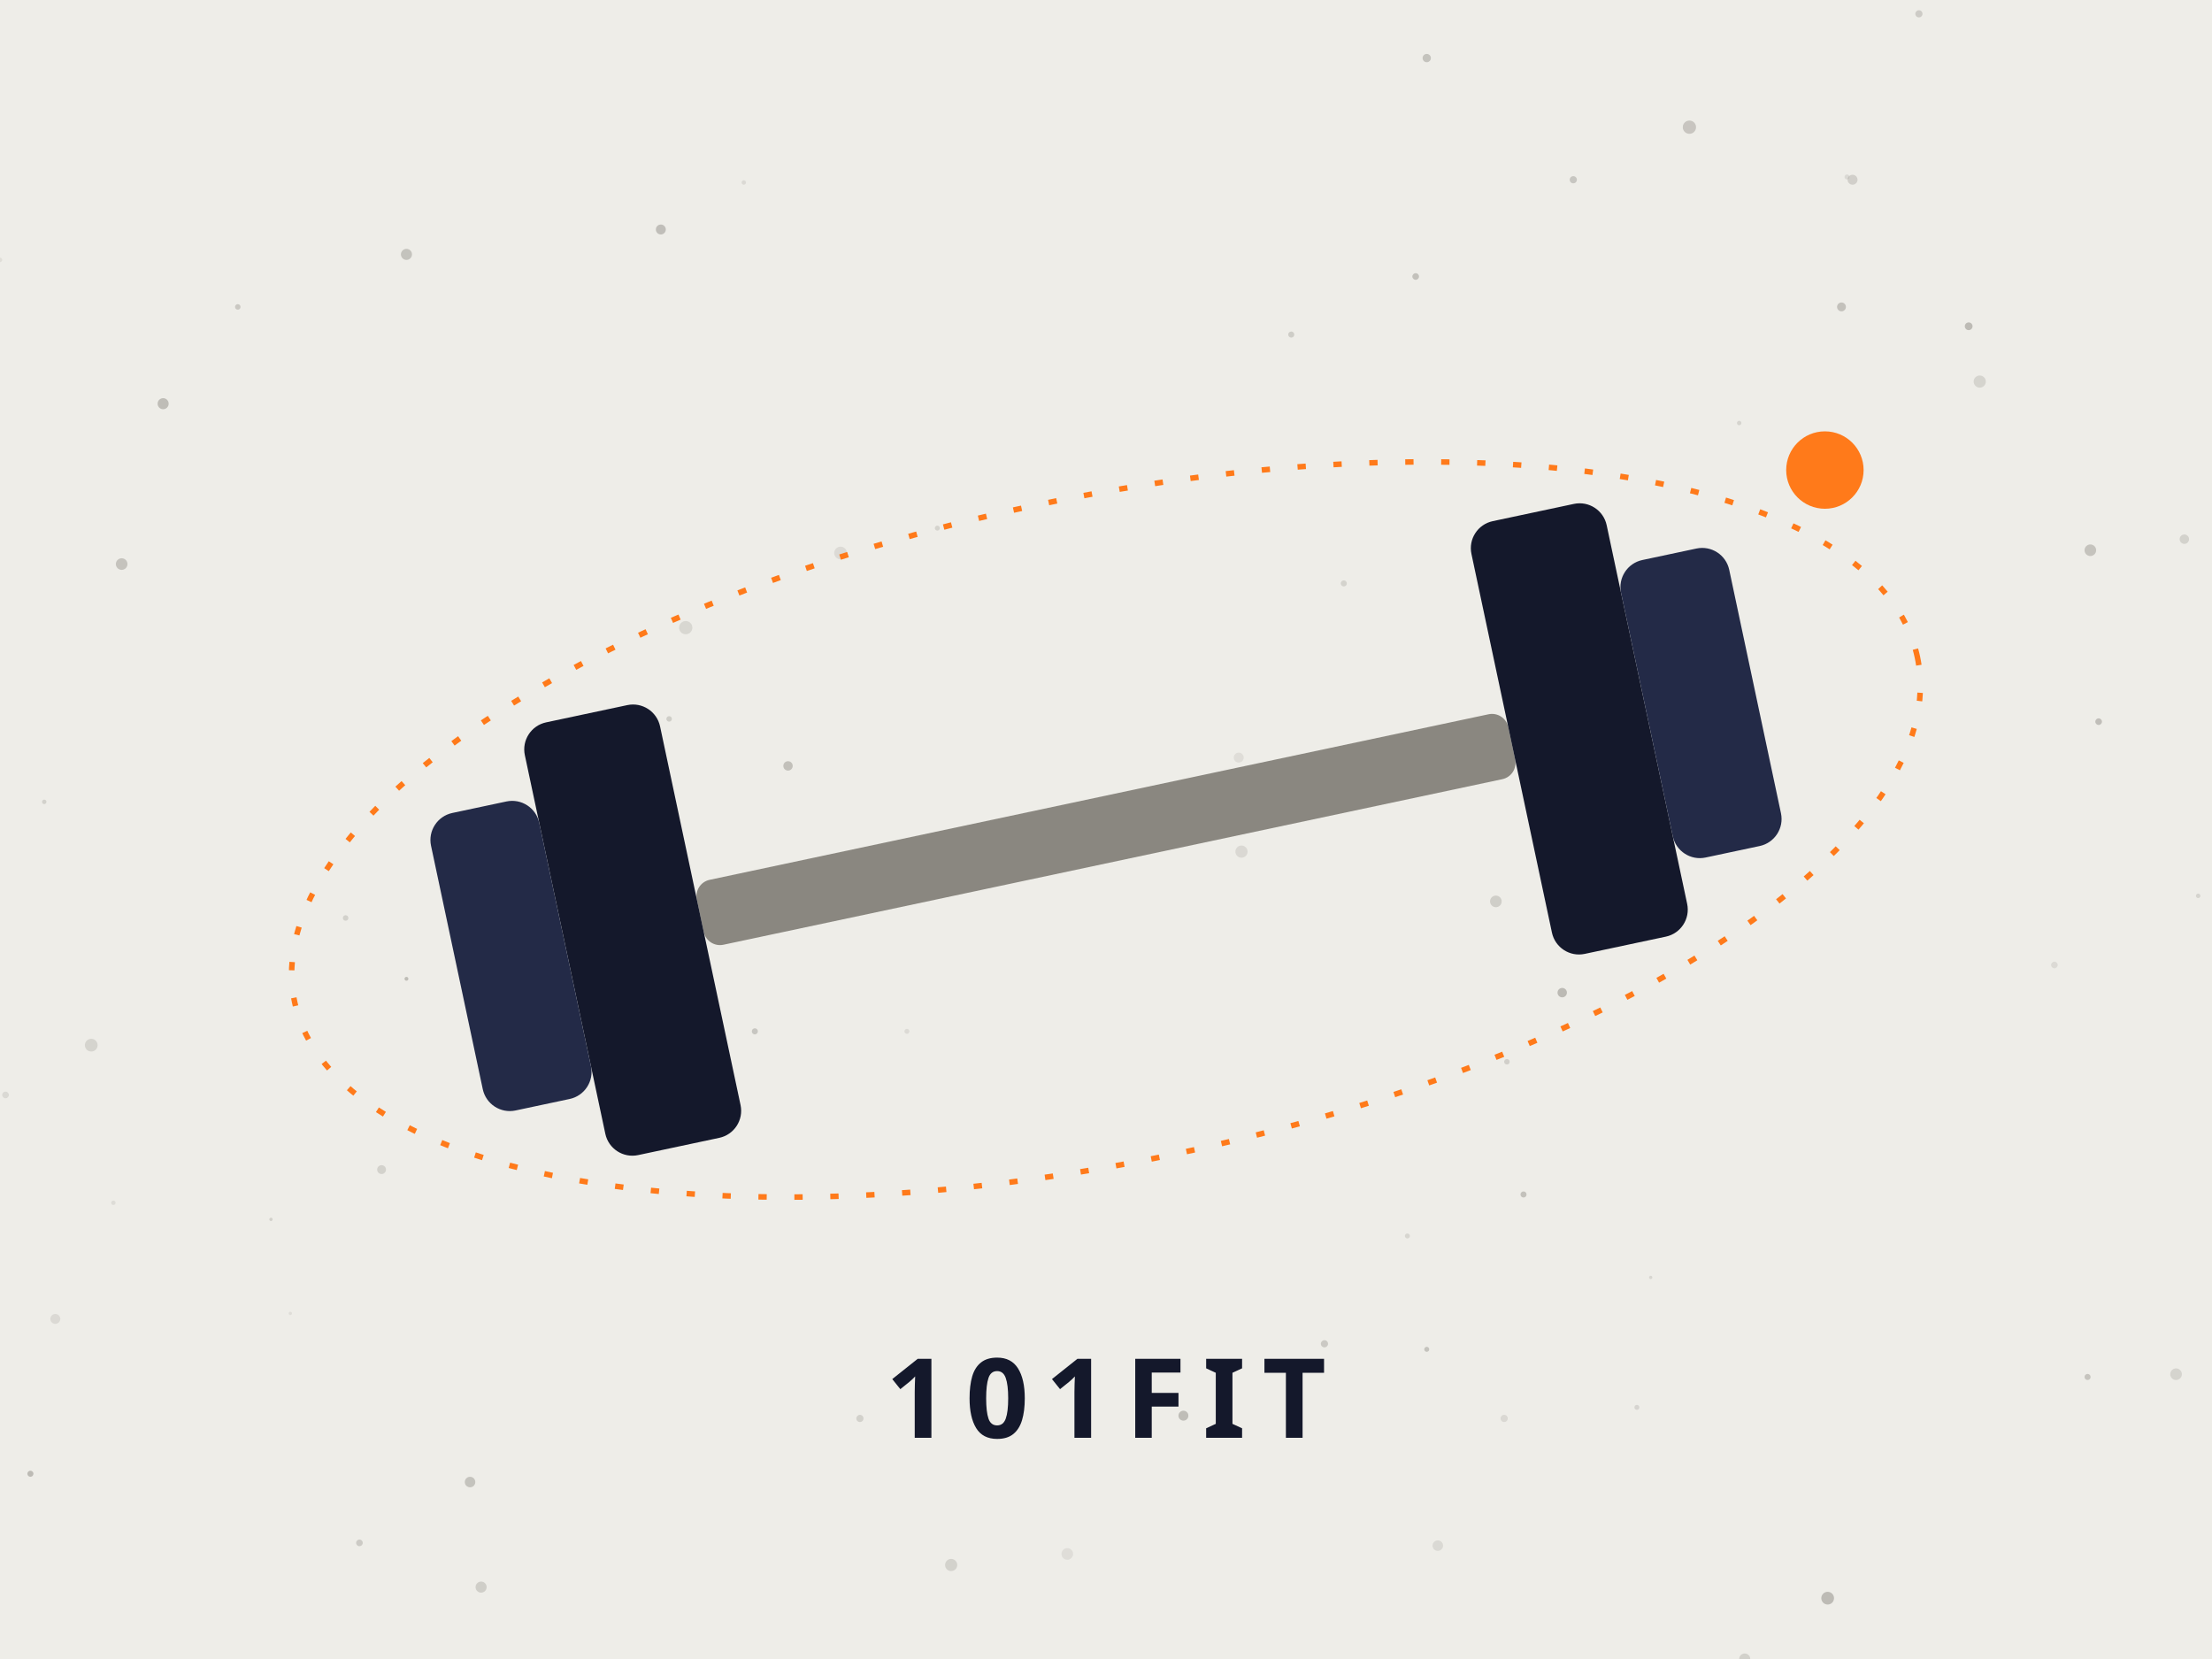
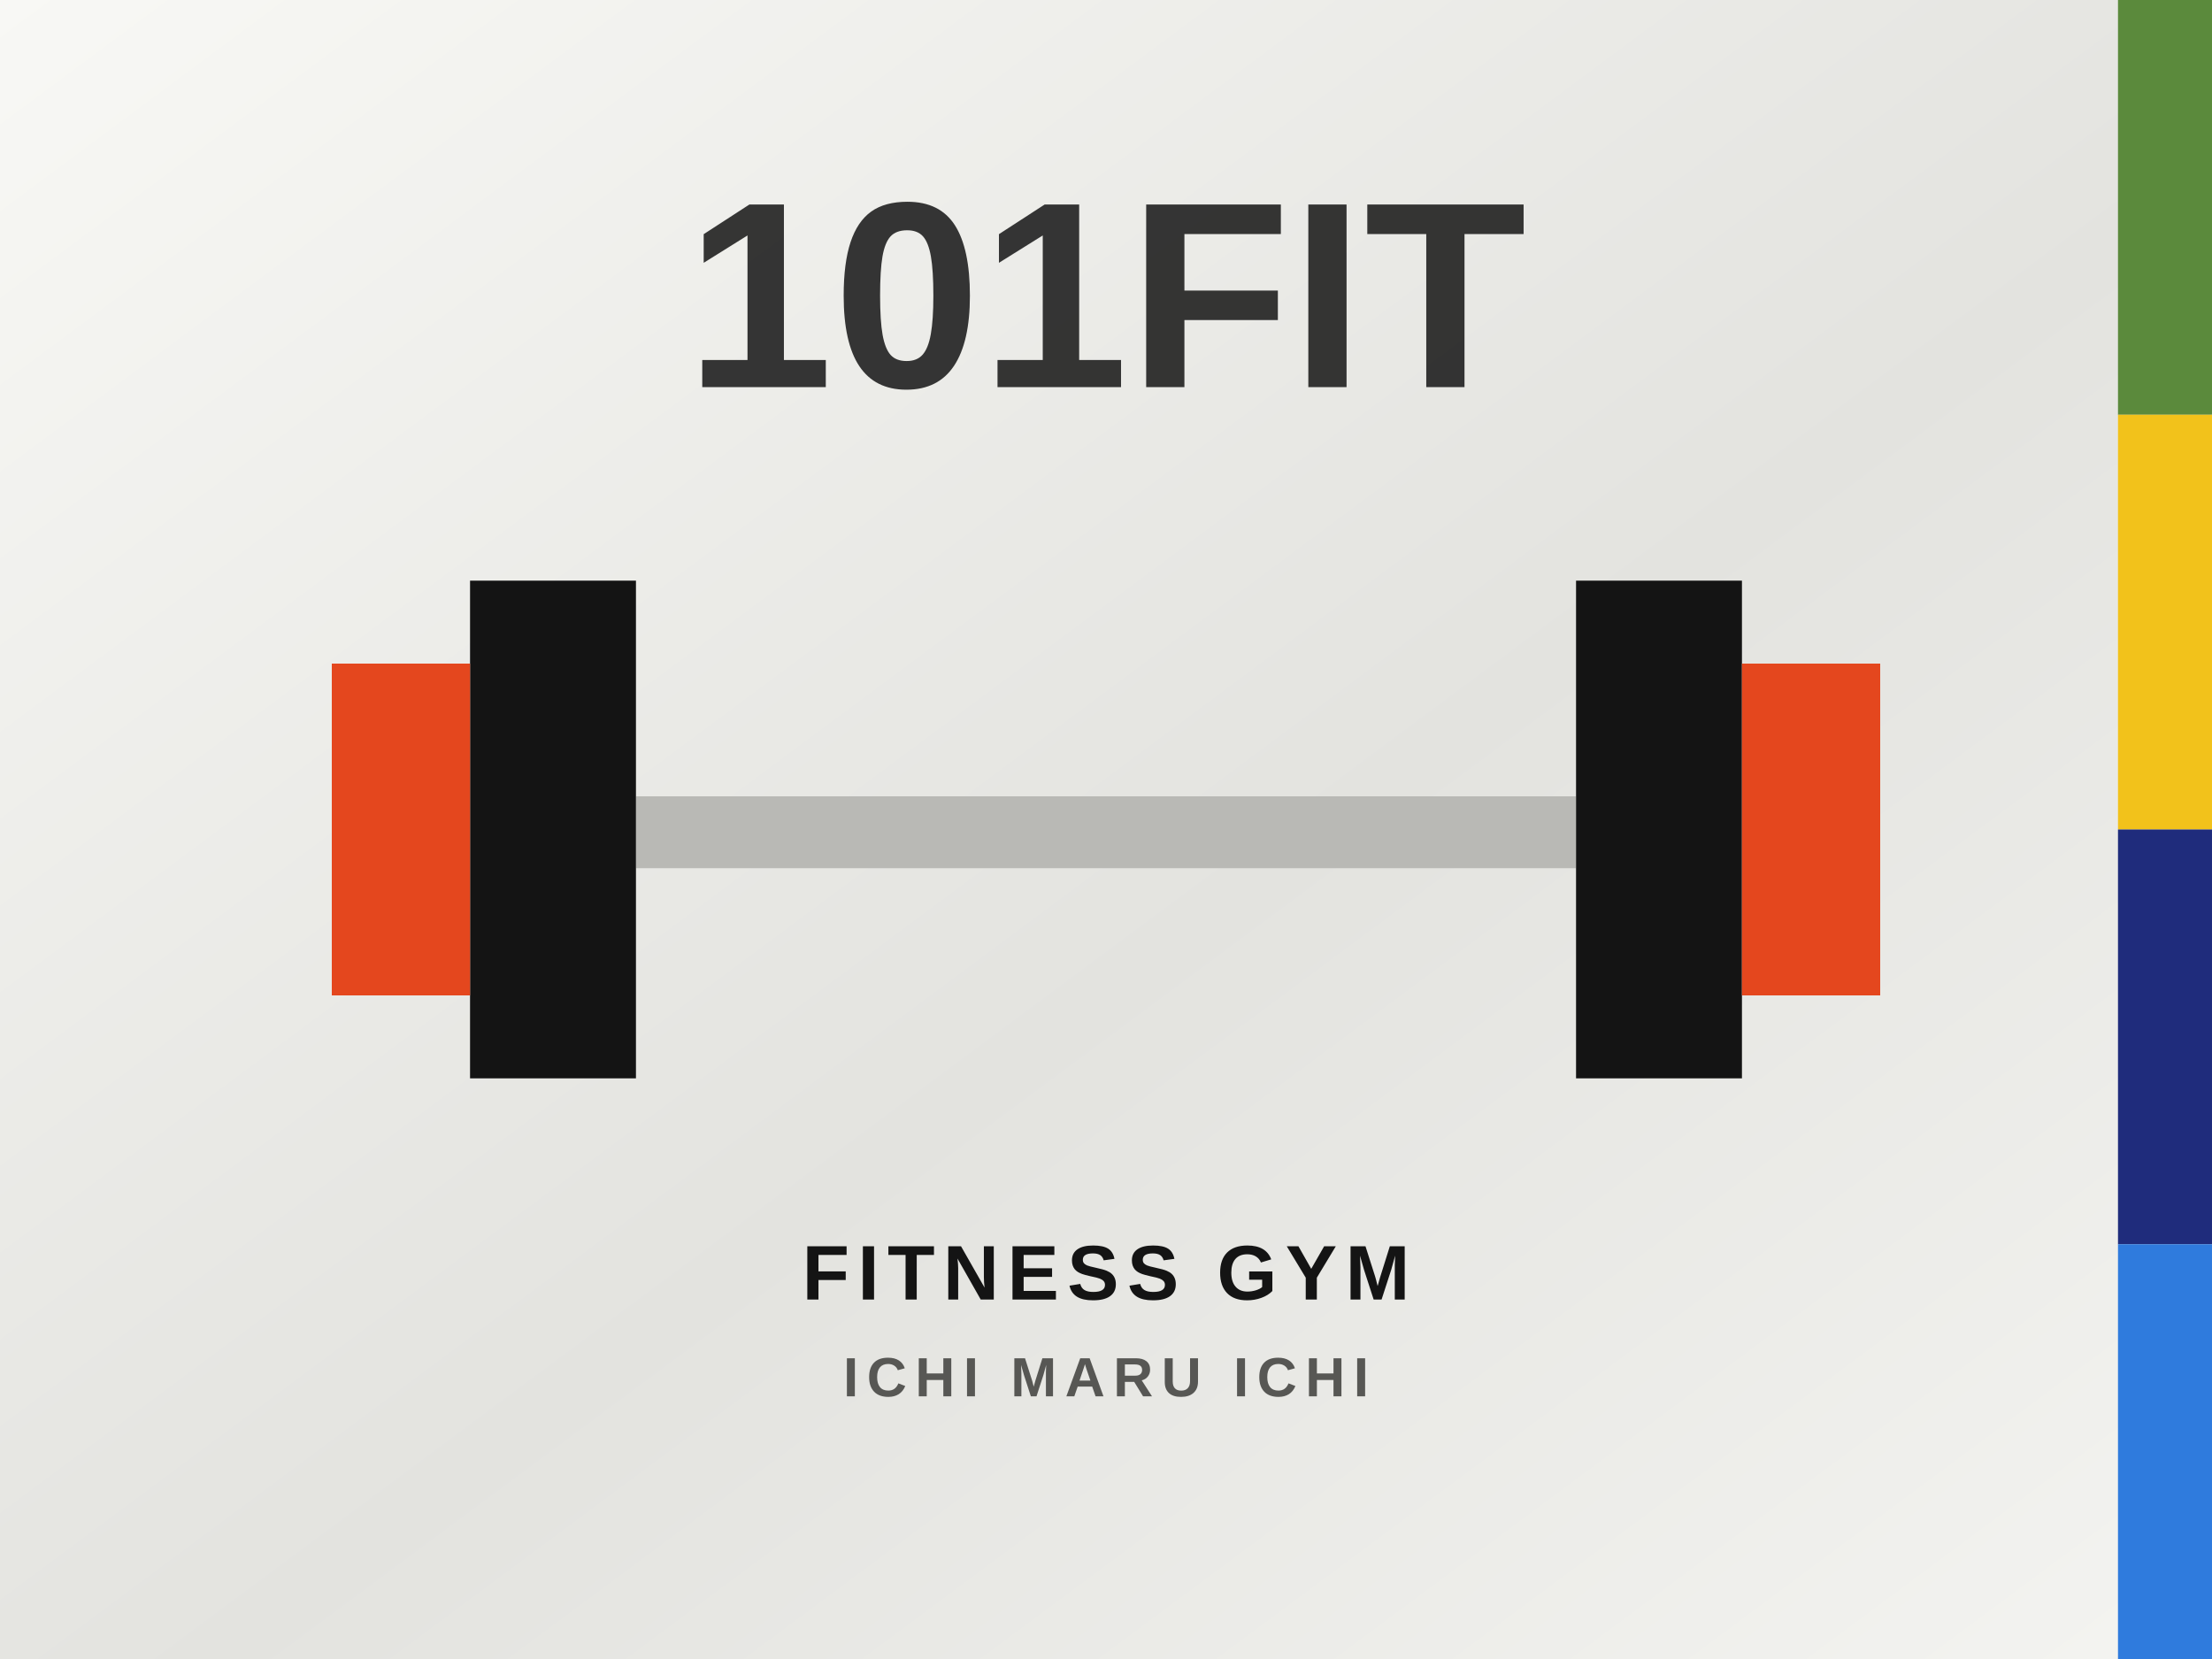
- <svg xmlns="http://www.w3.org/2000/svg" viewBox="0 0 800 600" width="800" height="600" role="img" aria-label="ダンベルと軌道線を組み合わせたジムのイメージ図">
-   <rect width="800" height="600" fill="#EEEDE8" />
-   <circle cx="0" cy="94" r="0.8" fill="#8A8780" opacity="0.15" />
-   <circle cx="629" cy="153" r="0.8" fill="#8A8780" opacity="0.25" />
-   <circle cx="242" cy="260" r="1.0" fill="#8A8780" opacity="0.31" />
-   <circle cx="755" cy="498" r="1.1" fill="#8A8780" opacity="0.40" />
-   <circle cx="86" cy="111" r="1.0" fill="#8A8780" opacity="0.36" />
-   <circle cx="16" cy="290" r="0.8" fill="#8A8780" opacity="0.27" />
-   <circle cx="246" cy="388" r="1.0" fill="#8A8780" opacity="0.39" />
-   <circle cx="787" cy="497" r="2.1" fill="#8A8780" opacity="0.25" />
-   <circle cx="239" cy="83" r="1.8" fill="#8A8780" opacity="0.46" />
-   <circle cx="147" cy="92" r="2.0" fill="#8A8780" opacity="0.42" />
-   <circle cx="743" cy="349" r="1.2" fill="#8A8780" opacity="0.18" />
-   <circle cx="509" cy="447" r="0.9" fill="#8A8780" opacity="0.23" />
-   <circle cx="436" cy="284" r="1.3" fill="#8A8780" opacity="0.31" />
-   <circle cx="565" cy="359" r="1.7" fill="#8A8780" opacity="0.50" />
-   <circle cx="541" cy="326" r="2.1" fill="#8A8780" opacity="0.31" />
-   <circle cx="569" cy="65" r="1.3" fill="#8A8780" opacity="0.38" />
-   <circle cx="544" cy="513" r="1.3" fill="#8A8780" opacity="0.21" />
-   <circle cx="597" cy="462" r="0.6" fill="#8A8780" opacity="0.23" />
-   <circle cx="520" cy="559" r="1.9" fill="#8A8780" opacity="0.20" />
-   <circle cx="467" cy="121" r="1.1" fill="#8A8780" opacity="0.32" />
-   <circle cx="694" cy="5" r="1.3" fill="#8A8780" opacity="0.33" />
-   <circle cx="670" cy="65" r="1.8" fill="#8A8780" opacity="0.29" />
-   <circle cx="790" cy="195" r="1.7" fill="#8A8780" opacity="0.27" />
-   <circle cx="339" cy="191" r="0.9" fill="#8A8780" opacity="0.26" />
-   <circle cx="712" cy="118" r="1.4" fill="#8A8780" opacity="0.49" />
-   <circle cx="716" cy="138" r="2.2" fill="#8A8780" opacity="0.25" />
-   <circle cx="551" cy="432" r="1.1" fill="#8A8780" opacity="0.43" />
-   <circle cx="661" cy="578" r="2.3" fill="#8A8780" opacity="0.49" />
-   <circle cx="248" cy="227" r="2.4" fill="#8A8780" opacity="0.22" />
-   <circle cx="668" cy="64" r="0.9" fill="#8A8780" opacity="0.20" />
-   <circle cx="147" cy="354" r="0.7" fill="#8A8780" opacity="0.48" />
-   <circle cx="516" cy="21" r="1.5" fill="#8A8780" opacity="0.42" />
-   <circle cx="273" cy="373" r="1.1" fill="#8A8780" opacity="0.38" />
-   <circle cx="486" cy="211" r="1.1" fill="#8A8780" opacity="0.26" />
-   <circle cx="795" cy="324" r="0.8" fill="#8A8780" opacity="0.25" />
-   <circle cx="130" cy="558" r="1.2" fill="#8A8780" opacity="0.34" />
-   <circle cx="479" cy="486" r="1.3" fill="#8A8780" opacity="0.35" />
-   <circle cx="41" cy="435" r="0.8" fill="#8A8780" opacity="0.17" />
-   <circle cx="20" cy="477" r="1.8" fill="#8A8780" opacity="0.19" />
-   <circle cx="33" cy="378" r="2.3" fill="#8A8780" opacity="0.25" />
-   <circle cx="759" cy="261" r="1.2" fill="#8A8780" opacity="0.46" />
-   <circle cx="545" cy="384" r="1.0" fill="#8A8780" opacity="0.29" />
-   <circle cx="592" cy="509" r="0.9" fill="#8A8780" opacity="0.24" />
-   <circle cx="170" cy="536" r="1.9" fill="#8A8780" opacity="0.42" />
-   <circle cx="59" cy="146" r="2.0" fill="#8A8780" opacity="0.47" />
-   <circle cx="311" cy="513" r="1.3" fill="#8A8780" opacity="0.28" />
-   <circle cx="512" cy="100" r="1.2" fill="#8A8780" opacity="0.43" />
-   <circle cx="2" cy="396" r="1.2" fill="#8A8780" opacity="0.20" />
-   <circle cx="328" cy="373" r="0.9" fill="#8A8780" opacity="0.18" />
-   <circle cx="666" cy="111" r="1.6" fill="#8A8780" opacity="0.43" />
-   <circle cx="428" cy="512" r="1.8" fill="#8A8780" opacity="0.47" />
-   <circle cx="344" cy="566" r="2.2" fill="#8A8780" opacity="0.27" />
-   <circle cx="386" cy="562" r="2.1" fill="#8A8780" opacity="0.16" />
-   <circle cx="449" cy="308" r="2.2" fill="#8A8780" opacity="0.21" />
-   <circle cx="174" cy="574" r="2.0" fill="#8A8780" opacity="0.31" />
-   <circle cx="212" cy="360" r="0.8" fill="#8A8780" opacity="0.35" />
-   <circle cx="98" cy="441" r="0.6" fill="#8A8780" opacity="0.28" />
-   <circle cx="631" cy="600" r="2.0" fill="#8A8780" opacity="0.28" />
-   <circle cx="44" cy="204" r="2.1" fill="#8A8780" opacity="0.41" />
-   <circle cx="138" cy="423" r="1.6" fill="#8A8780" opacity="0.27" />
-   <circle cx="125" cy="332" r="1.0" fill="#8A8780" opacity="0.28" />
-   <circle cx="611" cy="46" r="2.4" fill="#8A8780" opacity="0.39" />
-   <circle cx="105" cy="475" r="0.6" fill="#8A8780" opacity="0.16" />
-   <circle cx="448" cy="274" r="1.8" fill="#8A8780" opacity="0.16" />
-   <circle cx="304" cy="200" r="2.3" fill="#8A8780" opacity="0.18" />
-   <circle cx="11" cy="533" r="1.1" fill="#8A8780" opacity="0.49" />
-   <circle cx="269" cy="66" r="0.8" fill="#8A8780" opacity="0.19" />
-   <circle cx="756" cy="199" r="2.1" fill="#8A8780" opacity="0.41" />
-   <circle cx="285" cy="277" r="1.7" fill="#8A8780" opacity="0.44" />
-   <circle cx="516" cy="488" r="0.9" fill="#8A8780" opacity="0.42" />
-   <ellipse cx="400" cy="300" rx="300" ry="120" transform="rotate(-12 400 300)" fill="none" stroke="#FF7A1A" stroke-width="2" stroke-dasharray="3 10" />
-   <g transform="rotate(-12 400 300)">
-     <rect x="250" y="288" width="300" height="24" rx="6" fill="#8A8780" />
-     <rect x="200" y="220" width="50" height="160" rx="10" fill="#14182B" />
-     <rect x="160" y="245" width="40" height="110" rx="10" fill="#232A47" />
-     <rect x="550" y="220" width="50" height="160" rx="10" fill="#14182B" />
-     <rect x="600" y="245" width="40" height="110" rx="10" fill="#232A47" />
-   </g>
-   <circle cx="660" cy="170" r="14" fill="#FF7A1A" />
-   <text x="400" y="520" text-anchor="middle" font-family="Sora, Segoe UI, sans-serif" font-size="40" font-weight="700" fill="#14182B" letter-spacing="6">101FIT</text>
+ <svg xmlns="http://www.w3.org/2000/svg" viewBox="0 0 800 600" width="800" height="600" role="img" aria-label="ダンベルと色ブロックを組み合わせたジムのイメージ図">
+   <defs>
+     <linearGradient id="l24" x1="0" y1="0" x2="1" y2="1">
+       <stop offset="0" stop-color="#F8F8F5" />
+       <stop offset=".55" stop-color="#E3E3DF" />
+       <stop offset="1" stop-color="#F4F4F1" />
+     </linearGradient>
+   </defs>
+   <rect width="800" height="600" fill="url(#l24)" />
+   <rect x="766" y="0" width="34" height="150" fill="#5B8A3C" />
+   <rect x="766" y="150" width="34" height="150" fill="#F2C21B" />
+   <rect x="766" y="300" width="34" height="150" fill="#1F2C7C" />
+   <rect x="766" y="450" width="34" height="150" fill="#2F7BDD" />
+   <rect x="230" y="288" width="340" height="26" fill="#B9B9B5" />
+   <rect x="170" y="210" width="60" height="180" fill="#141414" />
+   <rect x="120" y="240" width="50" height="120" fill="#E4471E" />
+   <rect x="570" y="210" width="60" height="180" fill="#141414" />
+   <rect x="630" y="240" width="50" height="120" fill="#E4471E" />
+   <text x="400" y="140" text-anchor="middle" font-family="Barlow, 'Arial Black', Arial, sans-serif" font-size="96" font-weight="800" fill="#141414" opacity="0.85">101FIT</text>
+   <text x="400" y="470" text-anchor="middle" font-family="'Barlow Condensed', 'Arial Narrow', Arial, sans-serif" font-size="28" font-weight="700" letter-spacing="3" fill="#141414">FITNESS GYM</text>
+   <text x="400" y="505" text-anchor="middle" font-family="'Barlow Condensed', 'Arial Narrow', Arial, sans-serif" font-size="20" font-weight="700" letter-spacing="3" fill="#575754">ICHI MARU ICHI</text>
</svg>
